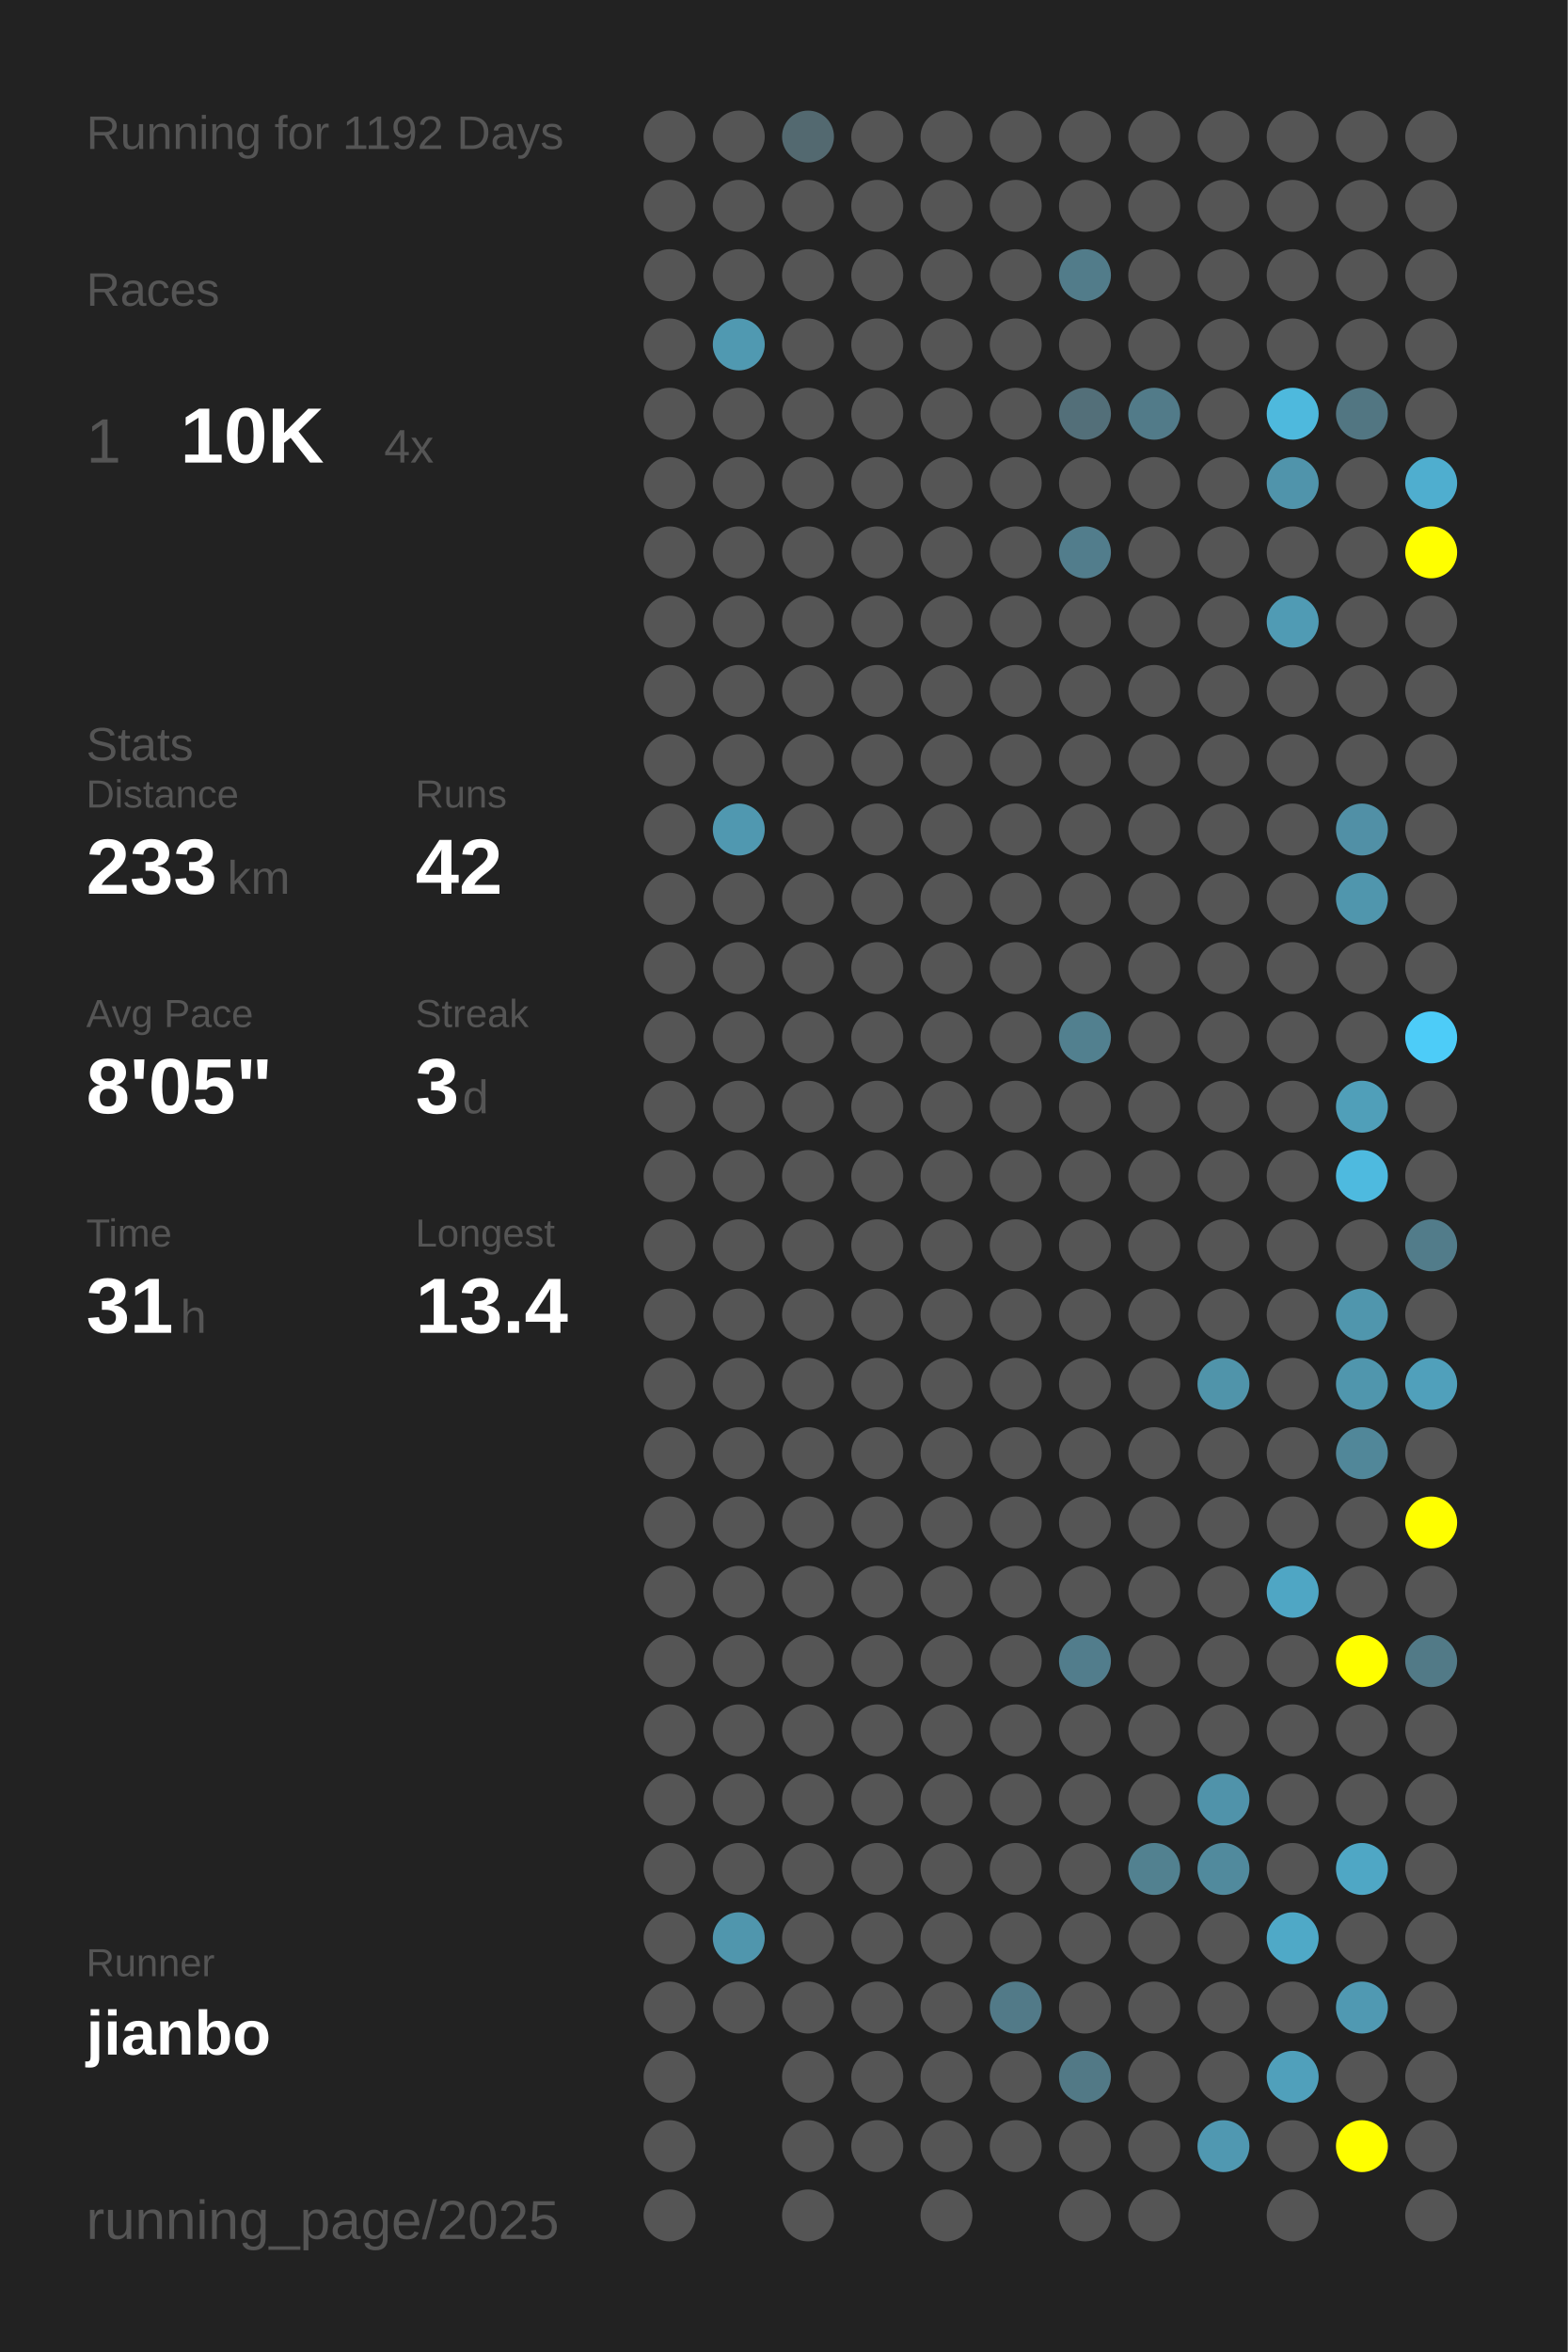
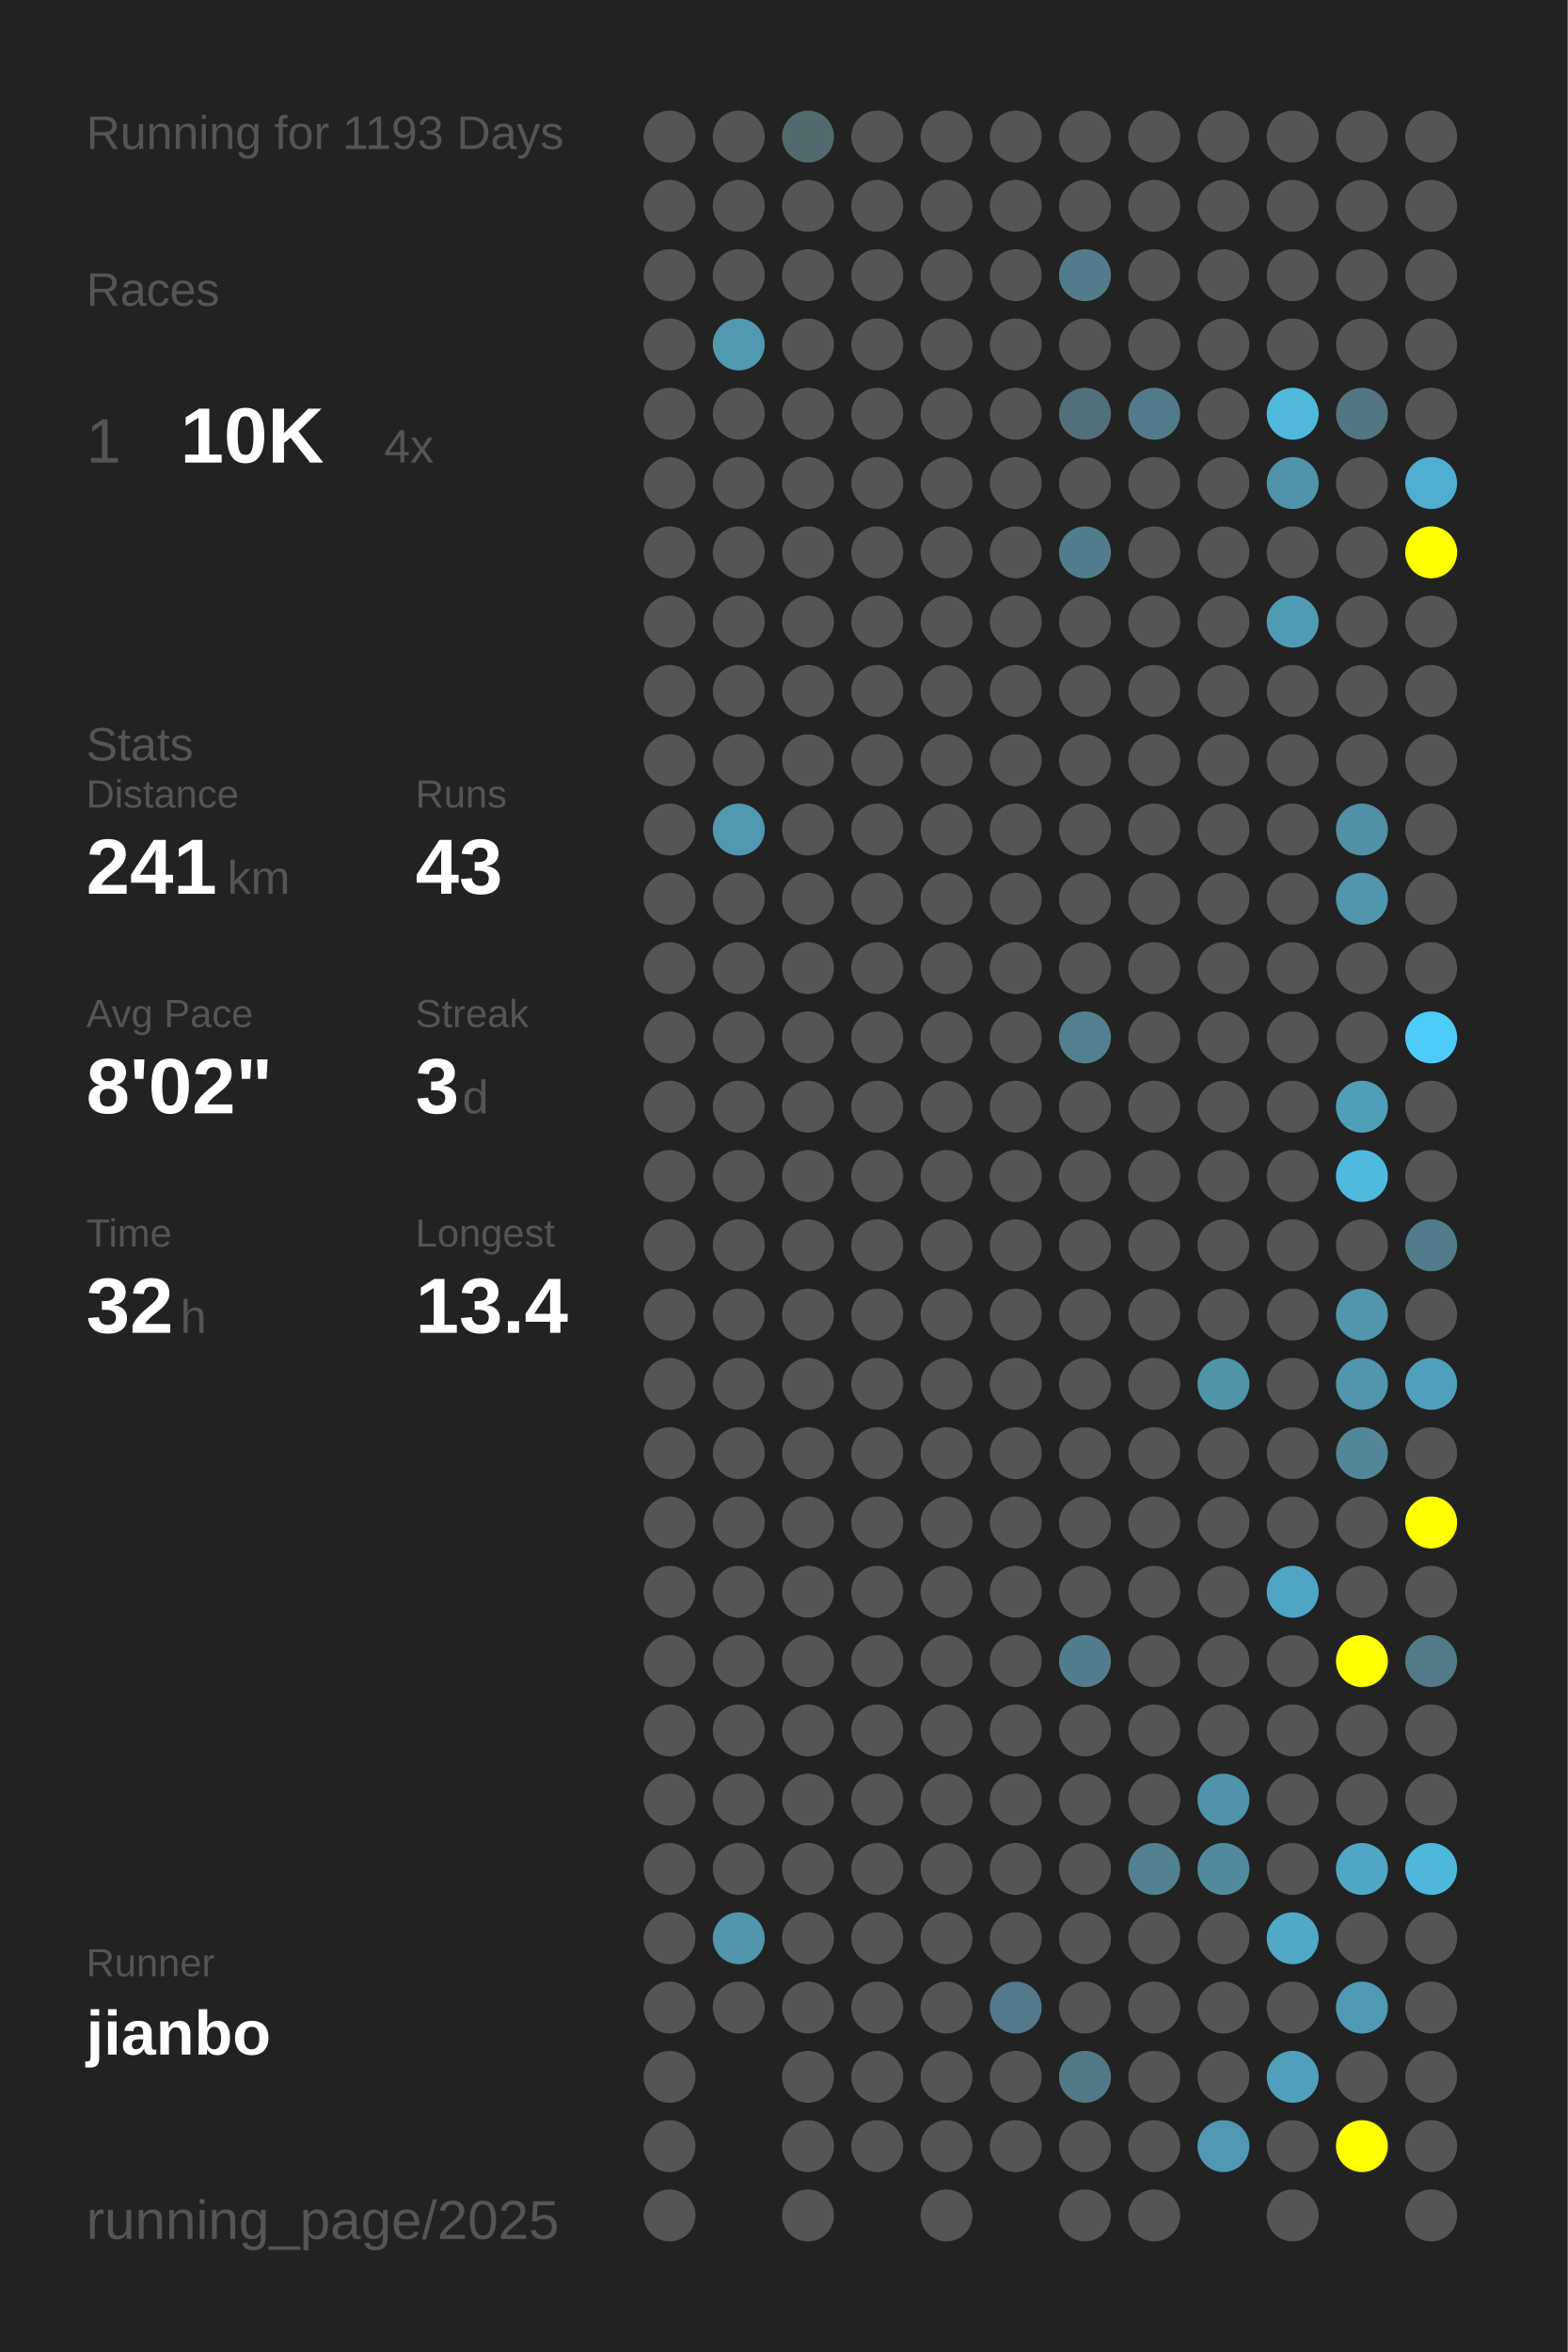
<svg xmlns="http://www.w3.org/2000/svg" baseProfile="full" height="300mm" version="1.1" viewBox="0,0,200,300" width="200mm">
  <defs />
  <rect fill="#222222" height="300" width="200" x="0" y="0" />
-   <text fill="#555555" style="font-size:6px; font-family:Arial;" x="11" y="19">Running for 1192 Days</text>
+   <text fill="#555555" style="font-size:6px; font-family:Arial;" x="11" y="19">Running for 1193 Days</text>
  <text fill="#555555" style="font-size:6px; font-family:Arial;" x="11" y="39">Races</text>
  <text fill="#555555" style="font-size:8px; font-family:Arial;" x="11" y="59">1</text>
  <text fill="#FFFFFF" style="font-size:10px; font-family:Arial; font-weight:bold;" x="23" y="59">10K</text>
  <text fill="#555555" style="font-size:6px; font-family:Arial;" x="49" y="59">4x</text>
  <text fill="#555555" style="font-size:6px; font-family:Arial;" x="11" y="97">Stats</text>
  <text fill="#555555" style="font-size:5px; font-family:Arial;" x="11" y="103">Distance</text>
-   <text fill="#FFFFFF" style="font-size:10px; font-family:Arial; font-weight:bold;" x="11" y="114">233</text>
+   <text fill="#FFFFFF" style="font-size:10px; font-family:Arial; font-weight:bold;" x="11" y="114">241</text>
  <text fill="#555555" style="font-size:6px; font-family:Arial;" x="29" y="114">km</text>
  <text fill="#555555" style="font-size:5px; font-family:Arial;" x="53" y="103">Runs</text>
-   <text fill="#FFFFFF" style="font-size:10px; font-family:Arial; font-weight:bold;" x="53" y="114">42</text>
+   <text fill="#FFFFFF" style="font-size:10px; font-family:Arial; font-weight:bold;" x="53" y="114">43</text>
  <text fill="#555555" style="font-size:5px; font-family:Arial;" x="11" y="131">Avg Pace</text>
-   <text fill="#FFFFFF" style="font-size:10px; font-family:Arial; font-weight:bold;" x="11" y="142">8'05"</text>
+   <text fill="#FFFFFF" style="font-size:10px; font-family:Arial; font-weight:bold;" x="11" y="142">8'02"</text>
  <text fill="#555555" style="font-size:5px; font-family:Arial;" x="53" y="131">Streak</text>
  <text fill="#FFFFFF" style="font-size:10px; font-family:Arial; font-weight:bold;" x="53" y="142">3</text>
  <text fill="#555555" style="font-size:6px; font-family:Arial;" x="59" y="142">d</text>
  <text fill="#555555" style="font-size:5px; font-family:Arial;" x="11" y="159">Time</text>
-   <text fill="#FFFFFF" style="font-size:10px; font-family:Arial; font-weight:bold;" x="11" y="170">31</text>
+   <text fill="#FFFFFF" style="font-size:10px; font-family:Arial; font-weight:bold;" x="11" y="170">32</text>
  <text fill="#555555" style="font-size:6px; font-family:Arial;" x="23" y="170">h</text>
  <text fill="#555555" style="font-size:5px; font-family:Arial;" x="53" y="159">Longest</text>
  <text fill="#FFFFFF" style="font-size:10px; font-family:Arial; font-weight:bold;" x="53" y="170">13.4</text>
  <text fill="#555555" style="font-size:5px; font-family:Arial;" x="11" y="252.065">Runner</text>
  <text fill="#FFFFFF" style="font-size:8px; font-family:Arial; font-weight:bold;" x="11" y="262.065">jianbo</text>
  <text fill="#555555" style="font-size:7px; font-family:Arial;" x="11" y="285.581">running_page/2025</text>
  <circle cx="85.417" cy="17.419" fill="#555555" r="3.312" />
  <circle cx="85.417" cy="26.258" fill="#555555" r="3.312" />
  <circle cx="85.417" cy="35.097" fill="#555555" r="3.312" />
  <circle cx="85.417" cy="43.935" fill="#555555" r="3.312" />
  <circle cx="85.417" cy="52.774" fill="#555555" r="3.312" />
  <circle cx="85.417" cy="61.613" fill="#555555" r="3.312" />
  <circle cx="85.417" cy="70.452" fill="#555555" r="3.312" />
  <circle cx="85.417" cy="79.29" fill="#555555" r="3.312" />
  <circle cx="85.417" cy="88.129" fill="#555555" r="3.312" />
  <circle cx="85.417" cy="96.968" fill="#555555" r="3.312" />
  <circle cx="85.417" cy="105.806" fill="#555555" r="3.312" />
  <circle cx="85.417" cy="114.645" fill="#555555" r="3.312" />
  <circle cx="85.417" cy="123.484" fill="#555555" r="3.312" />
  <circle cx="85.417" cy="132.323" fill="#555555" r="3.312" />
  <circle cx="85.417" cy="141.161" fill="#555555" r="3.312" />
  <circle cx="85.417" cy="150" fill="#555555" r="3.312" />
  <circle cx="85.417" cy="158.839" fill="#555555" r="3.312" />
  <circle cx="85.417" cy="167.677" fill="#555555" r="3.312" />
  <circle cx="85.417" cy="176.516" fill="#555555" r="3.312" />
  <circle cx="85.417" cy="185.355" fill="#555555" r="3.312" />
  <circle cx="85.417" cy="194.194" fill="#555555" r="3.312" />
  <circle cx="85.417" cy="203.032" fill="#555555" r="3.312" />
  <circle cx="85.417" cy="211.871" fill="#555555" r="3.312" />
  <circle cx="85.417" cy="220.71" fill="#555555" r="3.312" />
  <circle cx="85.417" cy="229.548" fill="#555555" r="3.312" />
  <circle cx="85.417" cy="238.387" fill="#555555" r="3.312" />
  <circle cx="85.417" cy="247.226" fill="#555555" r="3.312" />
  <circle cx="85.417" cy="256.065" fill="#555555" r="3.312" />
  <circle cx="85.417" cy="264.903" fill="#555555" r="3.312" />
  <circle cx="85.417" cy="273.742" fill="#555555" r="3.312" />
  <circle cx="85.417" cy="282.581" fill="#555555" r="3.312" />
  <circle cx="94.25" cy="17.419" fill="#555555" r="3.312" />
  <circle cx="94.25" cy="26.258" fill="#555555" r="3.312" />
  <circle cx="94.25" cy="35.097" fill="#555555" r="3.312" />
  <circle cx="94.25" cy="43.935" fill="#5099b1" r="3.312" />
  <circle cx="94.25" cy="52.774" fill="#555555" r="3.312" />
  <circle cx="94.25" cy="61.613" fill="#555555" r="3.312" />
  <circle cx="94.25" cy="70.452" fill="#555555" r="3.312" />
  <circle cx="94.25" cy="79.29" fill="#555555" r="3.312" />
  <circle cx="94.25" cy="88.129" fill="#555555" r="3.312" />
  <circle cx="94.25" cy="96.968" fill="#555555" r="3.312" />
  <circle cx="94.25" cy="105.806" fill="#5098b0" r="3.312" />
  <circle cx="94.25" cy="114.645" fill="#555555" r="3.312" />
  <circle cx="94.25" cy="123.484" fill="#555555" r="3.312" />
  <circle cx="94.25" cy="132.323" fill="#555555" r="3.312" />
  <circle cx="94.25" cy="141.161" fill="#555555" r="3.312" />
  <circle cx="94.25" cy="150" fill="#555555" r="3.312" />
  <circle cx="94.25" cy="158.839" fill="#555555" r="3.312" />
  <circle cx="94.25" cy="167.677" fill="#555555" r="3.312" />
  <circle cx="94.25" cy="176.516" fill="#555555" r="3.312" />
  <circle cx="94.25" cy="185.355" fill="#555555" r="3.312" />
  <circle cx="94.25" cy="194.194" fill="#555555" r="3.312" />
  <circle cx="94.25" cy="203.032" fill="#555555" r="3.312" />
  <circle cx="94.25" cy="211.871" fill="#555555" r="3.312" />
  <circle cx="94.25" cy="220.71" fill="#555555" r="3.312" />
  <circle cx="94.25" cy="229.548" fill="#555555" r="3.312" />
  <circle cx="94.25" cy="238.387" fill="#555555" r="3.312" />
  <circle cx="94.25" cy="247.226" fill="#5096ad" r="3.312" />
  <circle cx="94.25" cy="256.065" fill="#555555" r="3.312" />
  <circle cx="103.083" cy="17.419" fill="#536970" r="3.312" />
  <circle cx="103.083" cy="26.258" fill="#555555" r="3.312" />
  <circle cx="103.083" cy="35.097" fill="#555555" r="3.312" />
  <circle cx="103.083" cy="43.935" fill="#555555" r="3.312" />
  <circle cx="103.083" cy="52.774" fill="#555555" r="3.312" />
  <circle cx="103.083" cy="61.613" fill="#555555" r="3.312" />
  <circle cx="103.083" cy="70.452" fill="#555555" r="3.312" />
  <circle cx="103.083" cy="79.29" fill="#555555" r="3.312" />
  <circle cx="103.083" cy="88.129" fill="#555555" r="3.312" />
  <circle cx="103.083" cy="96.968" fill="#555555" r="3.312" />
  <circle cx="103.083" cy="105.806" fill="#555555" r="3.312" />
  <circle cx="103.083" cy="114.645" fill="#555555" r="3.312" />
  <circle cx="103.083" cy="123.484" fill="#555555" r="3.312" />
  <circle cx="103.083" cy="132.323" fill="#555555" r="3.312" />
  <circle cx="103.083" cy="141.161" fill="#555555" r="3.312" />
  <circle cx="103.083" cy="150" fill="#555555" r="3.312" />
  <circle cx="103.083" cy="158.839" fill="#555555" r="3.312" />
  <circle cx="103.083" cy="167.677" fill="#555555" r="3.312" />
  <circle cx="103.083" cy="176.516" fill="#555555" r="3.312" />
  <circle cx="103.083" cy="185.355" fill="#555555" r="3.312" />
  <circle cx="103.083" cy="194.194" fill="#555555" r="3.312" />
  <circle cx="103.083" cy="203.032" fill="#555555" r="3.312" />
  <circle cx="103.083" cy="211.871" fill="#555555" r="3.312" />
  <circle cx="103.083" cy="220.71" fill="#555555" r="3.312" />
  <circle cx="103.083" cy="229.548" fill="#555555" r="3.312" />
  <circle cx="103.083" cy="238.387" fill="#555555" r="3.312" />
  <circle cx="103.083" cy="247.226" fill="#555555" r="3.312" />
  <circle cx="103.083" cy="256.065" fill="#555555" r="3.312" />
  <circle cx="103.083" cy="264.903" fill="#555555" r="3.312" />
  <circle cx="103.083" cy="273.742" fill="#555555" r="3.312" />
  <circle cx="103.083" cy="282.581" fill="#555555" r="3.312" />
  <circle cx="111.917" cy="17.419" fill="#555555" r="3.312" />
  <circle cx="111.917" cy="26.258" fill="#555555" r="3.312" />
  <circle cx="111.917" cy="35.097" fill="#555555" r="3.312" />
  <circle cx="111.917" cy="43.935" fill="#555555" r="3.312" />
  <circle cx="111.917" cy="52.774" fill="#555555" r="3.312" />
  <circle cx="111.917" cy="61.613" fill="#555555" r="3.312" />
  <circle cx="111.917" cy="70.452" fill="#555555" r="3.312" />
  <circle cx="111.917" cy="79.29" fill="#555555" r="3.312" />
  <circle cx="111.917" cy="88.129" fill="#555555" r="3.312" />
  <circle cx="111.917" cy="96.968" fill="#555555" r="3.312" />
  <circle cx="111.917" cy="105.806" fill="#555555" r="3.312" />
  <circle cx="111.917" cy="114.645" fill="#555555" r="3.312" />
  <circle cx="111.917" cy="123.484" fill="#555555" r="3.312" />
  <circle cx="111.917" cy="132.323" fill="#555555" r="3.312" />
  <circle cx="111.917" cy="141.161" fill="#555555" r="3.312" />
  <circle cx="111.917" cy="150" fill="#555555" r="3.312" />
  <circle cx="111.917" cy="158.839" fill="#555555" r="3.312" />
  <circle cx="111.917" cy="167.677" fill="#555555" r="3.312" />
  <circle cx="111.917" cy="176.516" fill="#555555" r="3.312" />
  <circle cx="111.917" cy="185.355" fill="#555555" r="3.312" />
  <circle cx="111.917" cy="194.194" fill="#555555" r="3.312" />
  <circle cx="111.917" cy="203.032" fill="#555555" r="3.312" />
  <circle cx="111.917" cy="211.871" fill="#555555" r="3.312" />
  <circle cx="111.917" cy="220.71" fill="#555555" r="3.312" />
  <circle cx="111.917" cy="229.548" fill="#555555" r="3.312" />
  <circle cx="111.917" cy="238.387" fill="#555555" r="3.312" />
  <circle cx="111.917" cy="247.226" fill="#555555" r="3.312" />
  <circle cx="111.917" cy="256.065" fill="#555555" r="3.312" />
  <circle cx="111.917" cy="264.903" fill="#555555" r="3.312" />
  <circle cx="111.917" cy="273.742" fill="#555555" r="3.312" />
  <circle cx="120.75" cy="17.419" fill="#555555" r="3.312" />
  <circle cx="120.75" cy="26.258" fill="#555555" r="3.312" />
  <circle cx="120.75" cy="35.097" fill="#555555" r="3.312" />
  <circle cx="120.75" cy="43.935" fill="#555555" r="3.312" />
  <circle cx="120.75" cy="52.774" fill="#555555" r="3.312" />
  <circle cx="120.75" cy="61.613" fill="#555555" r="3.312" />
  <circle cx="120.75" cy="70.452" fill="#555555" r="3.312" />
  <circle cx="120.75" cy="79.29" fill="#555555" r="3.312" />
  <circle cx="120.75" cy="88.129" fill="#555555" r="3.312" />
  <circle cx="120.75" cy="96.968" fill="#555555" r="3.312" />
  <circle cx="120.75" cy="105.806" fill="#555555" r="3.312" />
  <circle cx="120.75" cy="114.645" fill="#555555" r="3.312" />
  <circle cx="120.75" cy="123.484" fill="#555555" r="3.312" />
  <circle cx="120.75" cy="132.323" fill="#555555" r="3.312" />
  <circle cx="120.75" cy="141.161" fill="#555555" r="3.312" />
  <circle cx="120.75" cy="150" fill="#555555" r="3.312" />
  <circle cx="120.75" cy="158.839" fill="#555555" r="3.312" />
  <circle cx="120.75" cy="167.677" fill="#555555" r="3.312" />
  <circle cx="120.75" cy="176.516" fill="#555555" r="3.312" />
  <circle cx="120.75" cy="185.355" fill="#555555" r="3.312" />
  <circle cx="120.75" cy="194.194" fill="#555555" r="3.312" />
  <circle cx="120.75" cy="203.032" fill="#555555" r="3.312" />
  <circle cx="120.75" cy="211.871" fill="#555555" r="3.312" />
  <circle cx="120.75" cy="220.71" fill="#555555" r="3.312" />
  <circle cx="120.75" cy="229.548" fill="#555555" r="3.312" />
  <circle cx="120.75" cy="238.387" fill="#555555" r="3.312" />
  <circle cx="120.75" cy="247.226" fill="#555555" r="3.312" />
  <circle cx="120.75" cy="256.065" fill="#555555" r="3.312" />
  <circle cx="120.75" cy="264.903" fill="#555555" r="3.312" />
  <circle cx="120.75" cy="273.742" fill="#555555" r="3.312" />
  <circle cx="120.75" cy="282.581" fill="#555555" r="3.312" />
  <circle cx="129.583" cy="17.419" fill="#555555" r="3.312" />
  <circle cx="129.583" cy="26.258" fill="#555555" r="3.312" />
  <circle cx="129.583" cy="35.097" fill="#555555" r="3.312" />
  <circle cx="129.583" cy="43.935" fill="#555555" r="3.312" />
  <circle cx="129.583" cy="52.774" fill="#555555" r="3.312" />
  <circle cx="129.583" cy="61.613" fill="#555555" r="3.312" />
  <circle cx="129.583" cy="70.452" fill="#555555" r="3.312" />
  <circle cx="129.583" cy="79.29" fill="#555555" r="3.312" />
  <circle cx="129.583" cy="88.129" fill="#555555" r="3.312" />
  <circle cx="129.583" cy="96.968" fill="#555555" r="3.312" />
  <circle cx="129.583" cy="105.806" fill="#555555" r="3.312" />
  <circle cx="129.583" cy="114.645" fill="#555555" r="3.312" />
  <circle cx="129.583" cy="123.484" fill="#555555" r="3.312" />
  <circle cx="129.583" cy="132.323" fill="#555555" r="3.312" />
  <circle cx="129.583" cy="141.161" fill="#555555" r="3.312" />
  <circle cx="129.583" cy="150" fill="#555555" r="3.312" />
  <circle cx="129.583" cy="158.839" fill="#555555" r="3.312" />
  <circle cx="129.583" cy="167.677" fill="#555555" r="3.312" />
  <circle cx="129.583" cy="176.516" fill="#555555" r="3.312" />
  <circle cx="129.583" cy="185.355" fill="#555555" r="3.312" />
  <circle cx="129.583" cy="194.194" fill="#555555" r="3.312" />
  <circle cx="129.583" cy="203.032" fill="#555555" r="3.312" />
  <circle cx="129.583" cy="211.871" fill="#555555" r="3.312" />
  <circle cx="129.583" cy="220.71" fill="#555555" r="3.312" />
  <circle cx="129.583" cy="229.548" fill="#555555" r="3.312" />
  <circle cx="129.583" cy="238.387" fill="#555555" r="3.312" />
  <circle cx="129.583" cy="247.226" fill="#555555" r="3.312" />
  <circle cx="129.583" cy="256.065" fill="#527a88" r="3.312" />
  <circle cx="129.583" cy="264.903" fill="#555555" r="3.312" />
  <circle cx="129.583" cy="273.742" fill="#555555" r="3.312" />
  <circle cx="138.417" cy="17.419" fill="#555555" r="3.312" />
  <circle cx="138.417" cy="26.258" fill="#555555" r="3.312" />
  <circle cx="138.417" cy="35.097" fill="#527c8a" r="3.312" />
  <circle cx="138.417" cy="43.935" fill="#555555" r="3.312" />
  <circle cx="138.417" cy="52.774" fill="#536f79" r="3.312" />
  <circle cx="138.417" cy="61.613" fill="#555555" r="3.312" />
  <circle cx="138.417" cy="70.452" fill="#527d8c" r="3.312" />
  <circle cx="138.417" cy="79.29" fill="#555555" r="3.312" />
  <circle cx="138.417" cy="88.129" fill="#555555" r="3.312" />
  <circle cx="138.417" cy="96.968" fill="#555555" r="3.312" />
  <circle cx="138.417" cy="105.806" fill="#555555" r="3.312" />
  <circle cx="138.417" cy="114.645" fill="#555555" r="3.312" />
  <circle cx="138.417" cy="123.484" fill="#555555" r="3.312" />
  <circle cx="138.417" cy="132.323" fill="#52808f" r="3.312" />
  <circle cx="138.417" cy="141.161" fill="#555555" r="3.312" />
  <circle cx="138.417" cy="150" fill="#555555" r="3.312" />
  <circle cx="138.417" cy="158.839" fill="#555555" r="3.312" />
  <circle cx="138.417" cy="167.677" fill="#555555" r="3.312" />
  <circle cx="138.417" cy="176.516" fill="#555555" r="3.312" />
  <circle cx="138.417" cy="185.355" fill="#555555" r="3.312" />
  <circle cx="138.417" cy="194.194" fill="#555555" r="3.312" />
  <circle cx="138.417" cy="203.032" fill="#555555" r="3.312" />
  <circle cx="138.417" cy="211.871" fill="#527d8c" r="3.312" />
  <circle cx="138.417" cy="220.71" fill="#555555" r="3.312" />
  <circle cx="138.417" cy="229.548" fill="#555555" r="3.312" />
  <circle cx="138.417" cy="238.387" fill="#555555" r="3.312" />
  <circle cx="138.417" cy="247.226" fill="#555555" r="3.312" />
  <circle cx="138.417" cy="256.065" fill="#555555" r="3.312" />
  <circle cx="138.417" cy="264.903" fill="#527986" r="3.312" />
  <circle cx="138.417" cy="273.742" fill="#555555" r="3.312" />
  <circle cx="138.417" cy="282.581" fill="#555555" r="3.312" />
  <circle cx="147.25" cy="17.419" fill="#555555" r="3.312" />
  <circle cx="147.25" cy="26.258" fill="#555555" r="3.312" />
  <circle cx="147.25" cy="35.097" fill="#555555" r="3.312" />
  <circle cx="147.25" cy="43.935" fill="#555555" r="3.312" />
  <circle cx="147.25" cy="52.774" fill="#527b89" r="3.312" />
  <circle cx="147.25" cy="61.613" fill="#555555" r="3.312" />
  <circle cx="147.25" cy="70.452" fill="#555555" r="3.312" />
  <circle cx="147.25" cy="79.29" fill="#555555" r="3.312" />
  <circle cx="147.25" cy="88.129" fill="#555555" r="3.312" />
  <circle cx="147.25" cy="96.968" fill="#555555" r="3.312" />
  <circle cx="147.25" cy="105.806" fill="#555555" r="3.312" />
  <circle cx="147.25" cy="114.645" fill="#555555" r="3.312" />
  <circle cx="147.25" cy="123.484" fill="#555555" r="3.312" />
  <circle cx="147.25" cy="132.323" fill="#555555" r="3.312" />
  <circle cx="147.25" cy="141.161" fill="#555555" r="3.312" />
  <circle cx="147.25" cy="150" fill="#555555" r="3.312" />
  <circle cx="147.25" cy="158.839" fill="#555555" r="3.312" />
  <circle cx="147.25" cy="167.677" fill="#555555" r="3.312" />
  <circle cx="147.25" cy="176.516" fill="#555555" r="3.312" />
  <circle cx="147.25" cy="185.355" fill="#555555" r="3.312" />
  <circle cx="147.25" cy="194.194" fill="#555555" r="3.312" />
  <circle cx="147.25" cy="203.032" fill="#555555" r="3.312" />
  <circle cx="147.25" cy="211.871" fill="#555555" r="3.312" />
  <circle cx="147.25" cy="220.71" fill="#555555" r="3.312" />
  <circle cx="147.25" cy="229.548" fill="#555555" r="3.312" />
  <circle cx="147.25" cy="238.387" fill="#528190" r="3.312" />
  <circle cx="147.25" cy="247.226" fill="#555555" r="3.312" />
  <circle cx="147.25" cy="256.065" fill="#555555" r="3.312" />
  <circle cx="147.25" cy="264.903" fill="#555555" r="3.312" />
  <circle cx="147.25" cy="273.742" fill="#555555" r="3.312" />
  <circle cx="147.25" cy="282.581" fill="#555555" r="3.312" />
  <circle cx="156.083" cy="17.419" fill="#555555" r="3.312" />
  <circle cx="156.083" cy="26.258" fill="#555555" r="3.312" />
  <circle cx="156.083" cy="35.097" fill="#555555" r="3.312" />
  <circle cx="156.083" cy="43.935" fill="#555555" r="3.312" />
  <circle cx="156.083" cy="52.774" fill="#555555" r="3.312" />
  <circle cx="156.083" cy="61.613" fill="#555555" r="3.312" />
  <circle cx="156.083" cy="70.452" fill="#555555" r="3.312" />
  <circle cx="156.083" cy="79.29" fill="#555555" r="3.312" />
  <circle cx="156.083" cy="88.129" fill="#555555" r="3.312" />
  <circle cx="156.083" cy="96.968" fill="#555555" r="3.312" />
  <circle cx="156.083" cy="105.806" fill="#555555" r="3.312" />
  <circle cx="156.083" cy="114.645" fill="#555555" r="3.312" />
  <circle cx="156.083" cy="123.484" fill="#555555" r="3.312" />
  <circle cx="156.083" cy="132.323" fill="#555555" r="3.312" />
  <circle cx="156.083" cy="141.161" fill="#555555" r="3.312" />
  <circle cx="156.083" cy="150" fill="#555555" r="3.312" />
  <circle cx="156.083" cy="158.839" fill="#555555" r="3.312" />
  <circle cx="156.083" cy="167.677" fill="#555555" r="3.312" />
  <circle cx="156.083" cy="176.516" fill="#5094aa" r="3.312" />
  <circle cx="156.083" cy="185.355" fill="#555555" r="3.312" />
  <circle cx="156.083" cy="194.194" fill="#555555" r="3.312" />
  <circle cx="156.083" cy="203.032" fill="#555555" r="3.312" />
  <circle cx="156.083" cy="211.871" fill="#555555" r="3.312" />
  <circle cx="156.083" cy="220.71" fill="#555555" r="3.312" />
  <circle cx="156.083" cy="229.548" fill="#5093aa" r="3.312" />
  <circle cx="156.083" cy="238.387" fill="#518a9d" r="3.312" />
  <circle cx="156.083" cy="247.226" fill="#555555" r="3.312" />
  <circle cx="156.083" cy="256.065" fill="#555555" r="3.312" />
  <circle cx="156.083" cy="264.903" fill="#555555" r="3.312" />
  <circle cx="156.083" cy="273.742" fill="#5098b1" r="3.312" />
  <circle cx="164.917" cy="17.419" fill="#555555" r="3.312" />
  <circle cx="164.917" cy="26.258" fill="#555555" r="3.312" />
  <circle cx="164.917" cy="35.097" fill="#555555" r="3.312" />
  <circle cx="164.917" cy="43.935" fill="#555555" r="3.312" />
  <circle cx="164.917" cy="52.774" fill="#4eb9dd" r="3.312" />
  <circle cx="164.917" cy="61.613" fill="#5094ab" r="3.312" />
  <circle cx="164.917" cy="70.452" fill="#555555" r="3.312" />
  <circle cx="164.917" cy="79.29" fill="#509bb4" r="3.312" />
  <circle cx="164.917" cy="88.129" fill="#555555" r="3.312" />
  <circle cx="164.917" cy="96.968" fill="#555555" r="3.312" />
  <circle cx="164.917" cy="105.806" fill="#555555" r="3.312" />
  <circle cx="164.917" cy="114.645" fill="#555555" r="3.312" />
  <circle cx="164.917" cy="123.484" fill="#555555" r="3.312" />
  <circle cx="164.917" cy="132.323" fill="#555555" r="3.312" />
  <circle cx="164.917" cy="141.161" fill="#555555" r="3.312" />
  <circle cx="164.917" cy="150" fill="#555555" r="3.312" />
  <circle cx="164.917" cy="158.839" fill="#555555" r="3.312" />
  <circle cx="164.917" cy="167.677" fill="#555555" r="3.312" />
  <circle cx="164.917" cy="176.516" fill="#555555" r="3.312" />
  <circle cx="164.917" cy="185.355" fill="#555555" r="3.312" />
  <circle cx="164.917" cy="194.194" fill="#555555" r="3.312" />
  <circle cx="164.917" cy="203.032" fill="#4fa6c4" r="3.312" />
  <circle cx="164.917" cy="211.871" fill="#555555" r="3.312" />
  <circle cx="164.917" cy="220.71" fill="#555555" r="3.312" />
  <circle cx="164.917" cy="229.548" fill="#555555" r="3.312" />
  <circle cx="164.917" cy="238.387" fill="#555555" r="3.312" />
  <circle cx="164.917" cy="247.226" fill="#4fa9c7" r="3.312" />
  <circle cx="164.917" cy="256.065" fill="#555555" r="3.312" />
  <circle cx="164.917" cy="264.903" fill="#50a0bb" r="3.312" />
  <circle cx="164.917" cy="273.742" fill="#555555" r="3.312" />
  <circle cx="164.917" cy="282.581" fill="#555555" r="3.312" />
  <circle cx="173.75" cy="17.419" fill="#555555" r="3.312" />
  <circle cx="173.75" cy="26.258" fill="#555555" r="3.312" />
  <circle cx="173.75" cy="35.097" fill="#555555" r="3.312" />
  <circle cx="173.75" cy="43.935" fill="#555555" r="3.312" />
  <circle cx="173.75" cy="52.774" fill="#527682" r="3.312" />
  <circle cx="173.75" cy="61.613" fill="#555555" r="3.312" />
  <circle cx="173.75" cy="70.452" fill="#555555" r="3.312" />
  <circle cx="173.75" cy="79.29" fill="#555555" r="3.312" />
  <circle cx="173.75" cy="88.129" fill="#555555" r="3.312" />
  <circle cx="173.75" cy="96.968" fill="#555555" r="3.312" />
  <circle cx="173.75" cy="105.806" fill="#5190a6" r="3.312" />
  <circle cx="173.75" cy="114.645" fill="#5096ad" r="3.312" />
  <circle cx="173.75" cy="123.484" fill="#555555" r="3.312" />
  <circle cx="173.75" cy="132.323" fill="#555555" r="3.312" />
  <circle cx="173.75" cy="141.161" fill="#509fb9" r="3.312" />
  <circle cx="173.75" cy="150" fill="#4ebadf" r="3.312" />
  <circle cx="173.75" cy="158.839" fill="#555555" r="3.312" />
  <circle cx="173.75" cy="167.677" fill="#5096ad" r="3.312" />
  <circle cx="173.75" cy="176.516" fill="#5096ad" r="3.312" />
  <circle cx="173.75" cy="185.355" fill="#518799" r="3.312" />
  <circle cx="173.75" cy="194.194" fill="#555555" r="3.312" />
  <circle cx="173.75" cy="203.032" fill="#555555" r="3.312" />
  <circle cx="173.75" cy="211.871" fill="#FFFF00" r="3.312" />
  <circle cx="173.75" cy="220.71" fill="#555555" r="3.312" />
  <circle cx="173.75" cy="229.548" fill="#555555" r="3.312" />
  <circle cx="173.75" cy="238.387" fill="#4fa7c5" r="3.312" />
  <circle cx="173.75" cy="247.226" fill="#555555" r="3.312" />
  <circle cx="173.75" cy="256.065" fill="#5099b2" r="3.312" />
  <circle cx="173.75" cy="264.903" fill="#555555" r="3.312" />
  <circle cx="173.75" cy="273.742" fill="#FFFF00" r="3.312" />
  <circle cx="182.583" cy="17.419" fill="#555555" r="3.312" />
  <circle cx="182.583" cy="26.258" fill="#555555" r="3.312" />
  <circle cx="182.583" cy="35.097" fill="#555555" r="3.312" />
  <circle cx="182.583" cy="43.935" fill="#555555" r="3.312" />
  <circle cx="182.583" cy="52.774" fill="#555555" r="3.312" />
  <circle cx="182.583" cy="61.613" fill="#4faecf" r="3.312" />
  <circle cx="182.583" cy="70.452" fill="#FFFF00" r="3.312" />
  <circle cx="182.583" cy="79.29" fill="#555555" r="3.312" />
  <circle cx="182.583" cy="88.129" fill="#555555" r="3.312" />
  <circle cx="182.583" cy="96.968" fill="#555555" r="3.312" />
  <circle cx="182.583" cy="105.806" fill="#555555" r="3.312" />
  <circle cx="182.583" cy="114.645" fill="#555555" r="3.312" />
  <circle cx="182.583" cy="123.484" fill="#555555" r="3.312" />
  <circle cx="182.583" cy="132.323" fill="#4dccf8" r="3.312" />
  <circle cx="182.583" cy="141.161" fill="#555555" r="3.312" />
  <circle cx="182.583" cy="150" fill="#555555" r="3.312" />
  <circle cx="182.583" cy="158.839" fill="#527c8a" r="3.312" />
  <circle cx="182.583" cy="167.677" fill="#555555" r="3.312" />
  <circle cx="182.583" cy="176.516" fill="#50a0bb" r="3.312" />
  <circle cx="182.583" cy="185.355" fill="#555555" r="3.312" />
  <circle cx="182.583" cy="194.194" fill="#FFFF00" r="3.312" />
  <circle cx="182.583" cy="203.032" fill="#555555" r="3.312" />
  <circle cx="182.583" cy="211.871" fill="#527a87" r="3.312" />
  <circle cx="182.583" cy="220.71" fill="#555555" r="3.312" />
  <circle cx="182.583" cy="229.548" fill="#555555" r="3.312" />
-   <circle cx="182.583" cy="238.387" fill="#555555" r="3.312" />
+   <circle cx="182.583" cy="238.387" fill="#4eb8dc" r="3.312" />
  <circle cx="182.583" cy="247.226" fill="#555555" r="3.312" />
  <circle cx="182.583" cy="256.065" fill="#555555" r="3.312" />
  <circle cx="182.583" cy="264.903" fill="#555555" r="3.312" />
  <circle cx="182.583" cy="273.742" fill="#555555" r="3.312" />
  <circle cx="182.583" cy="282.581" fill="#555555" r="3.312" />
</svg>
